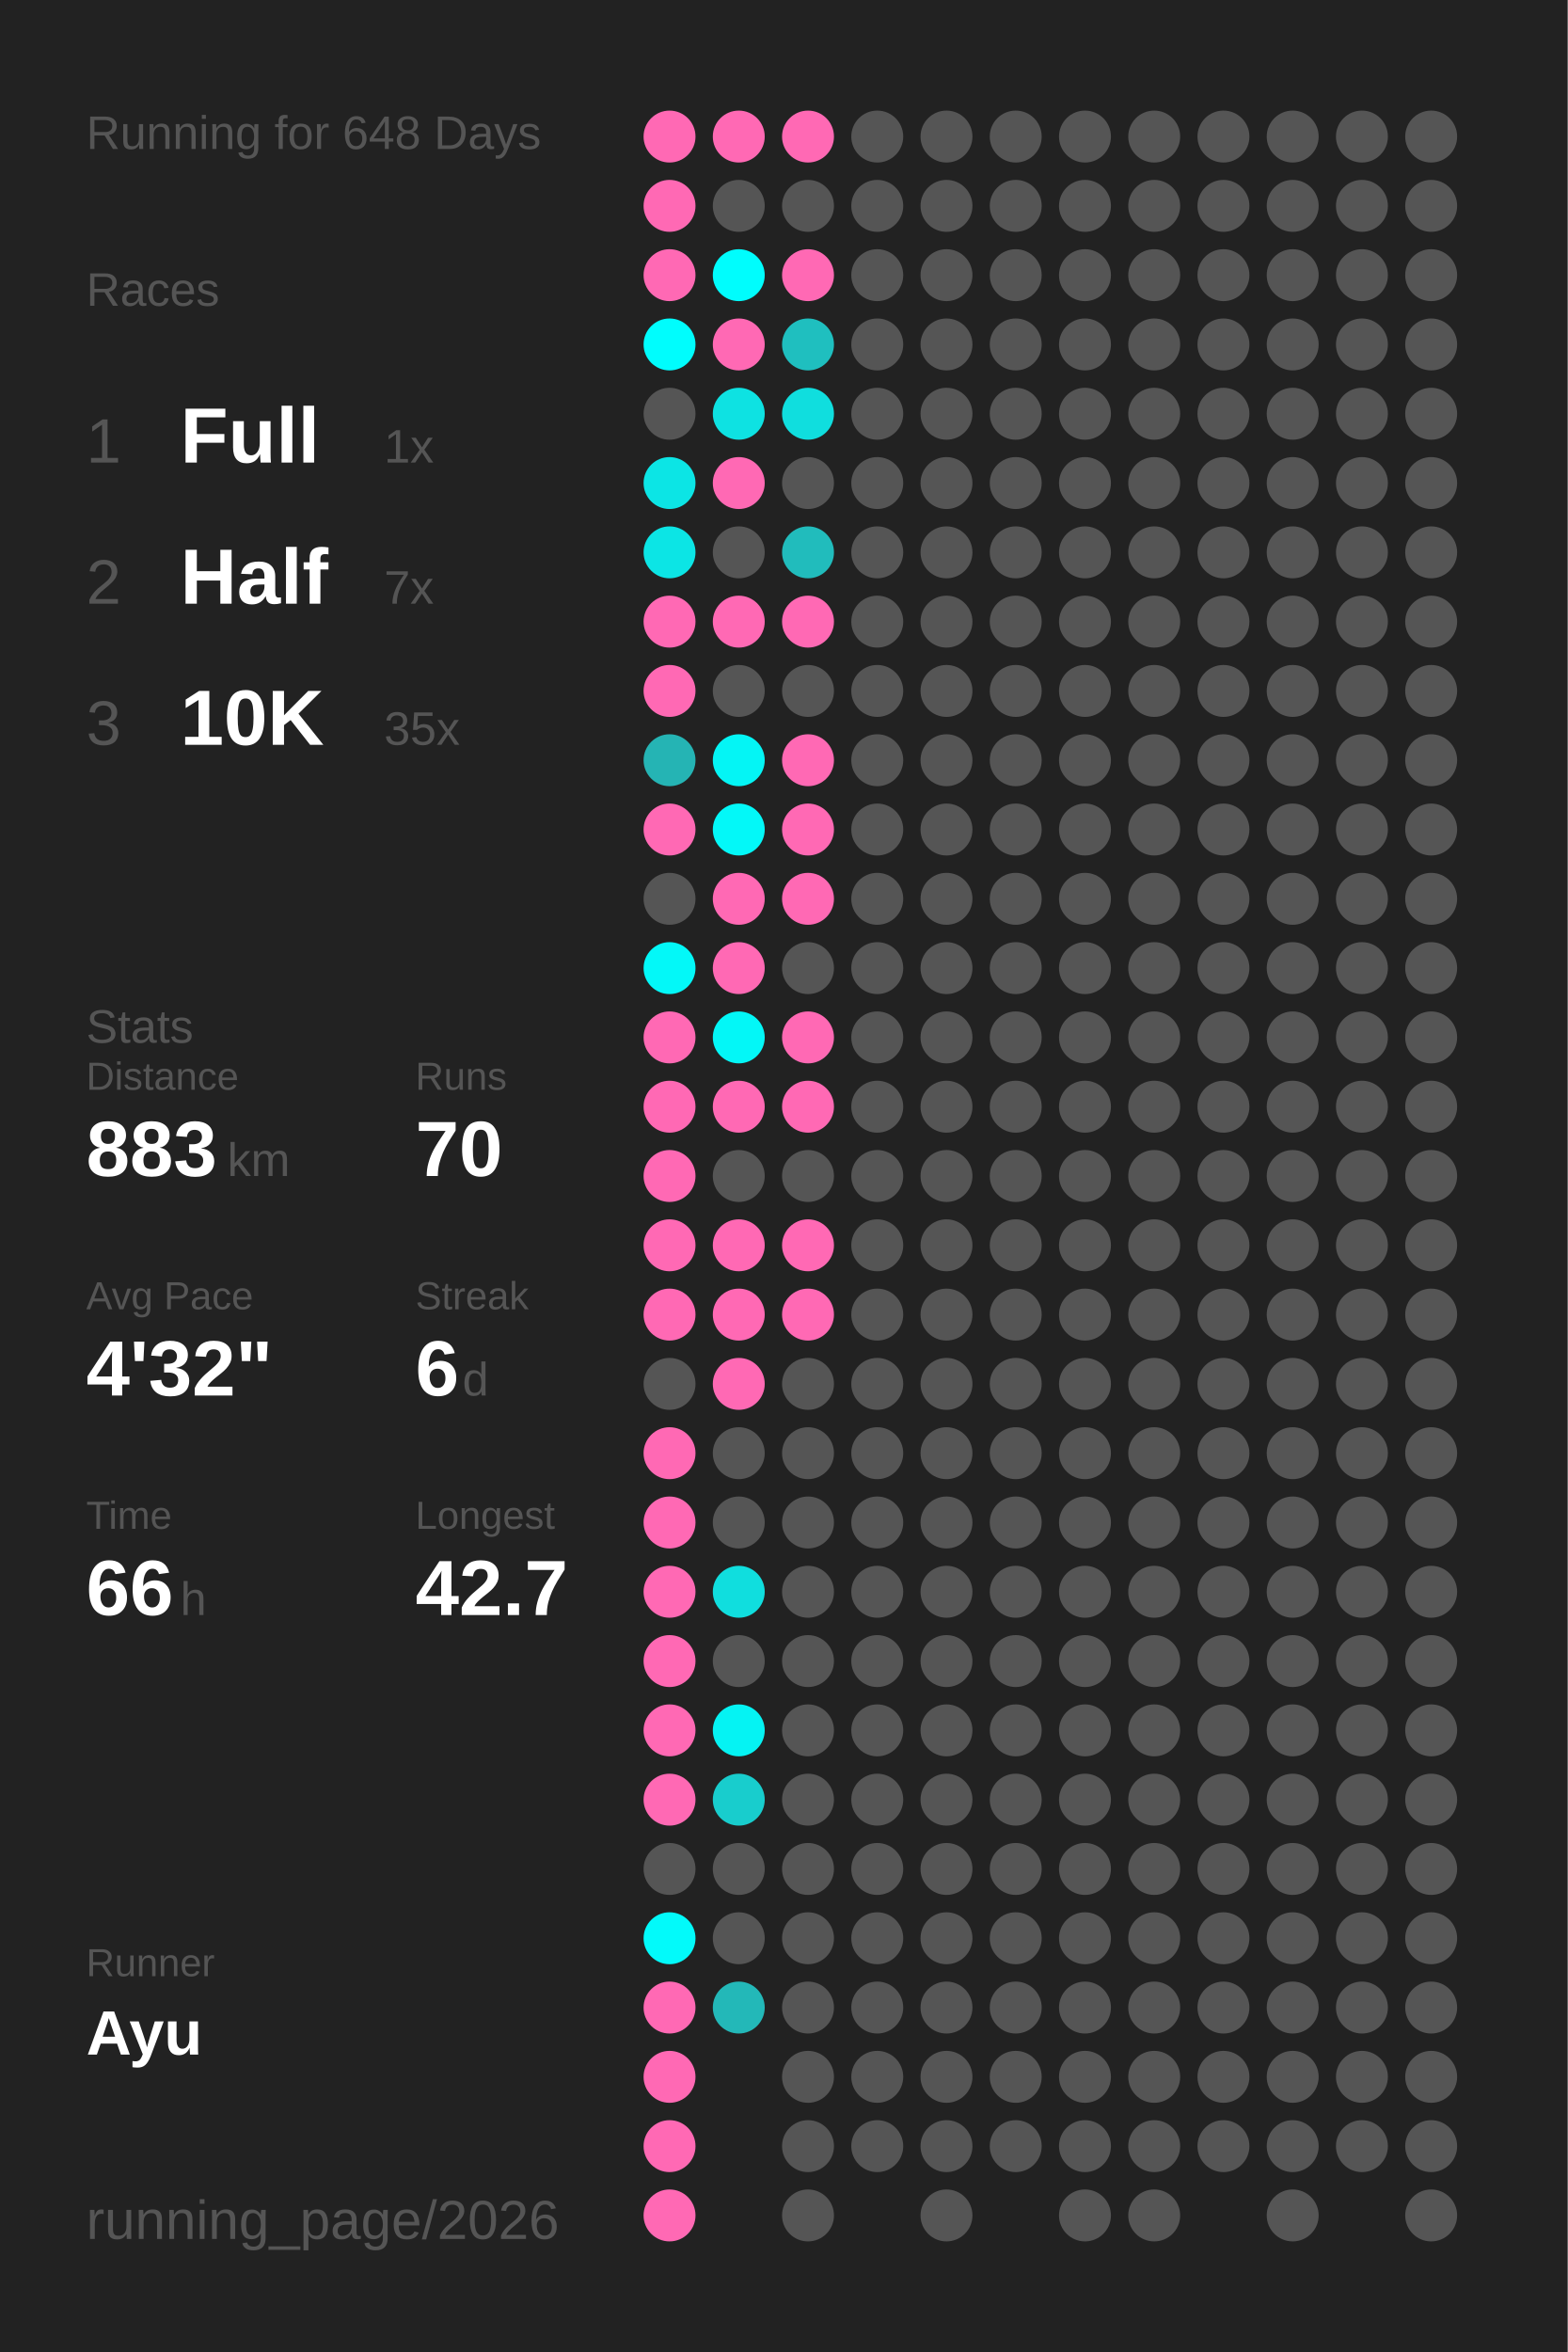
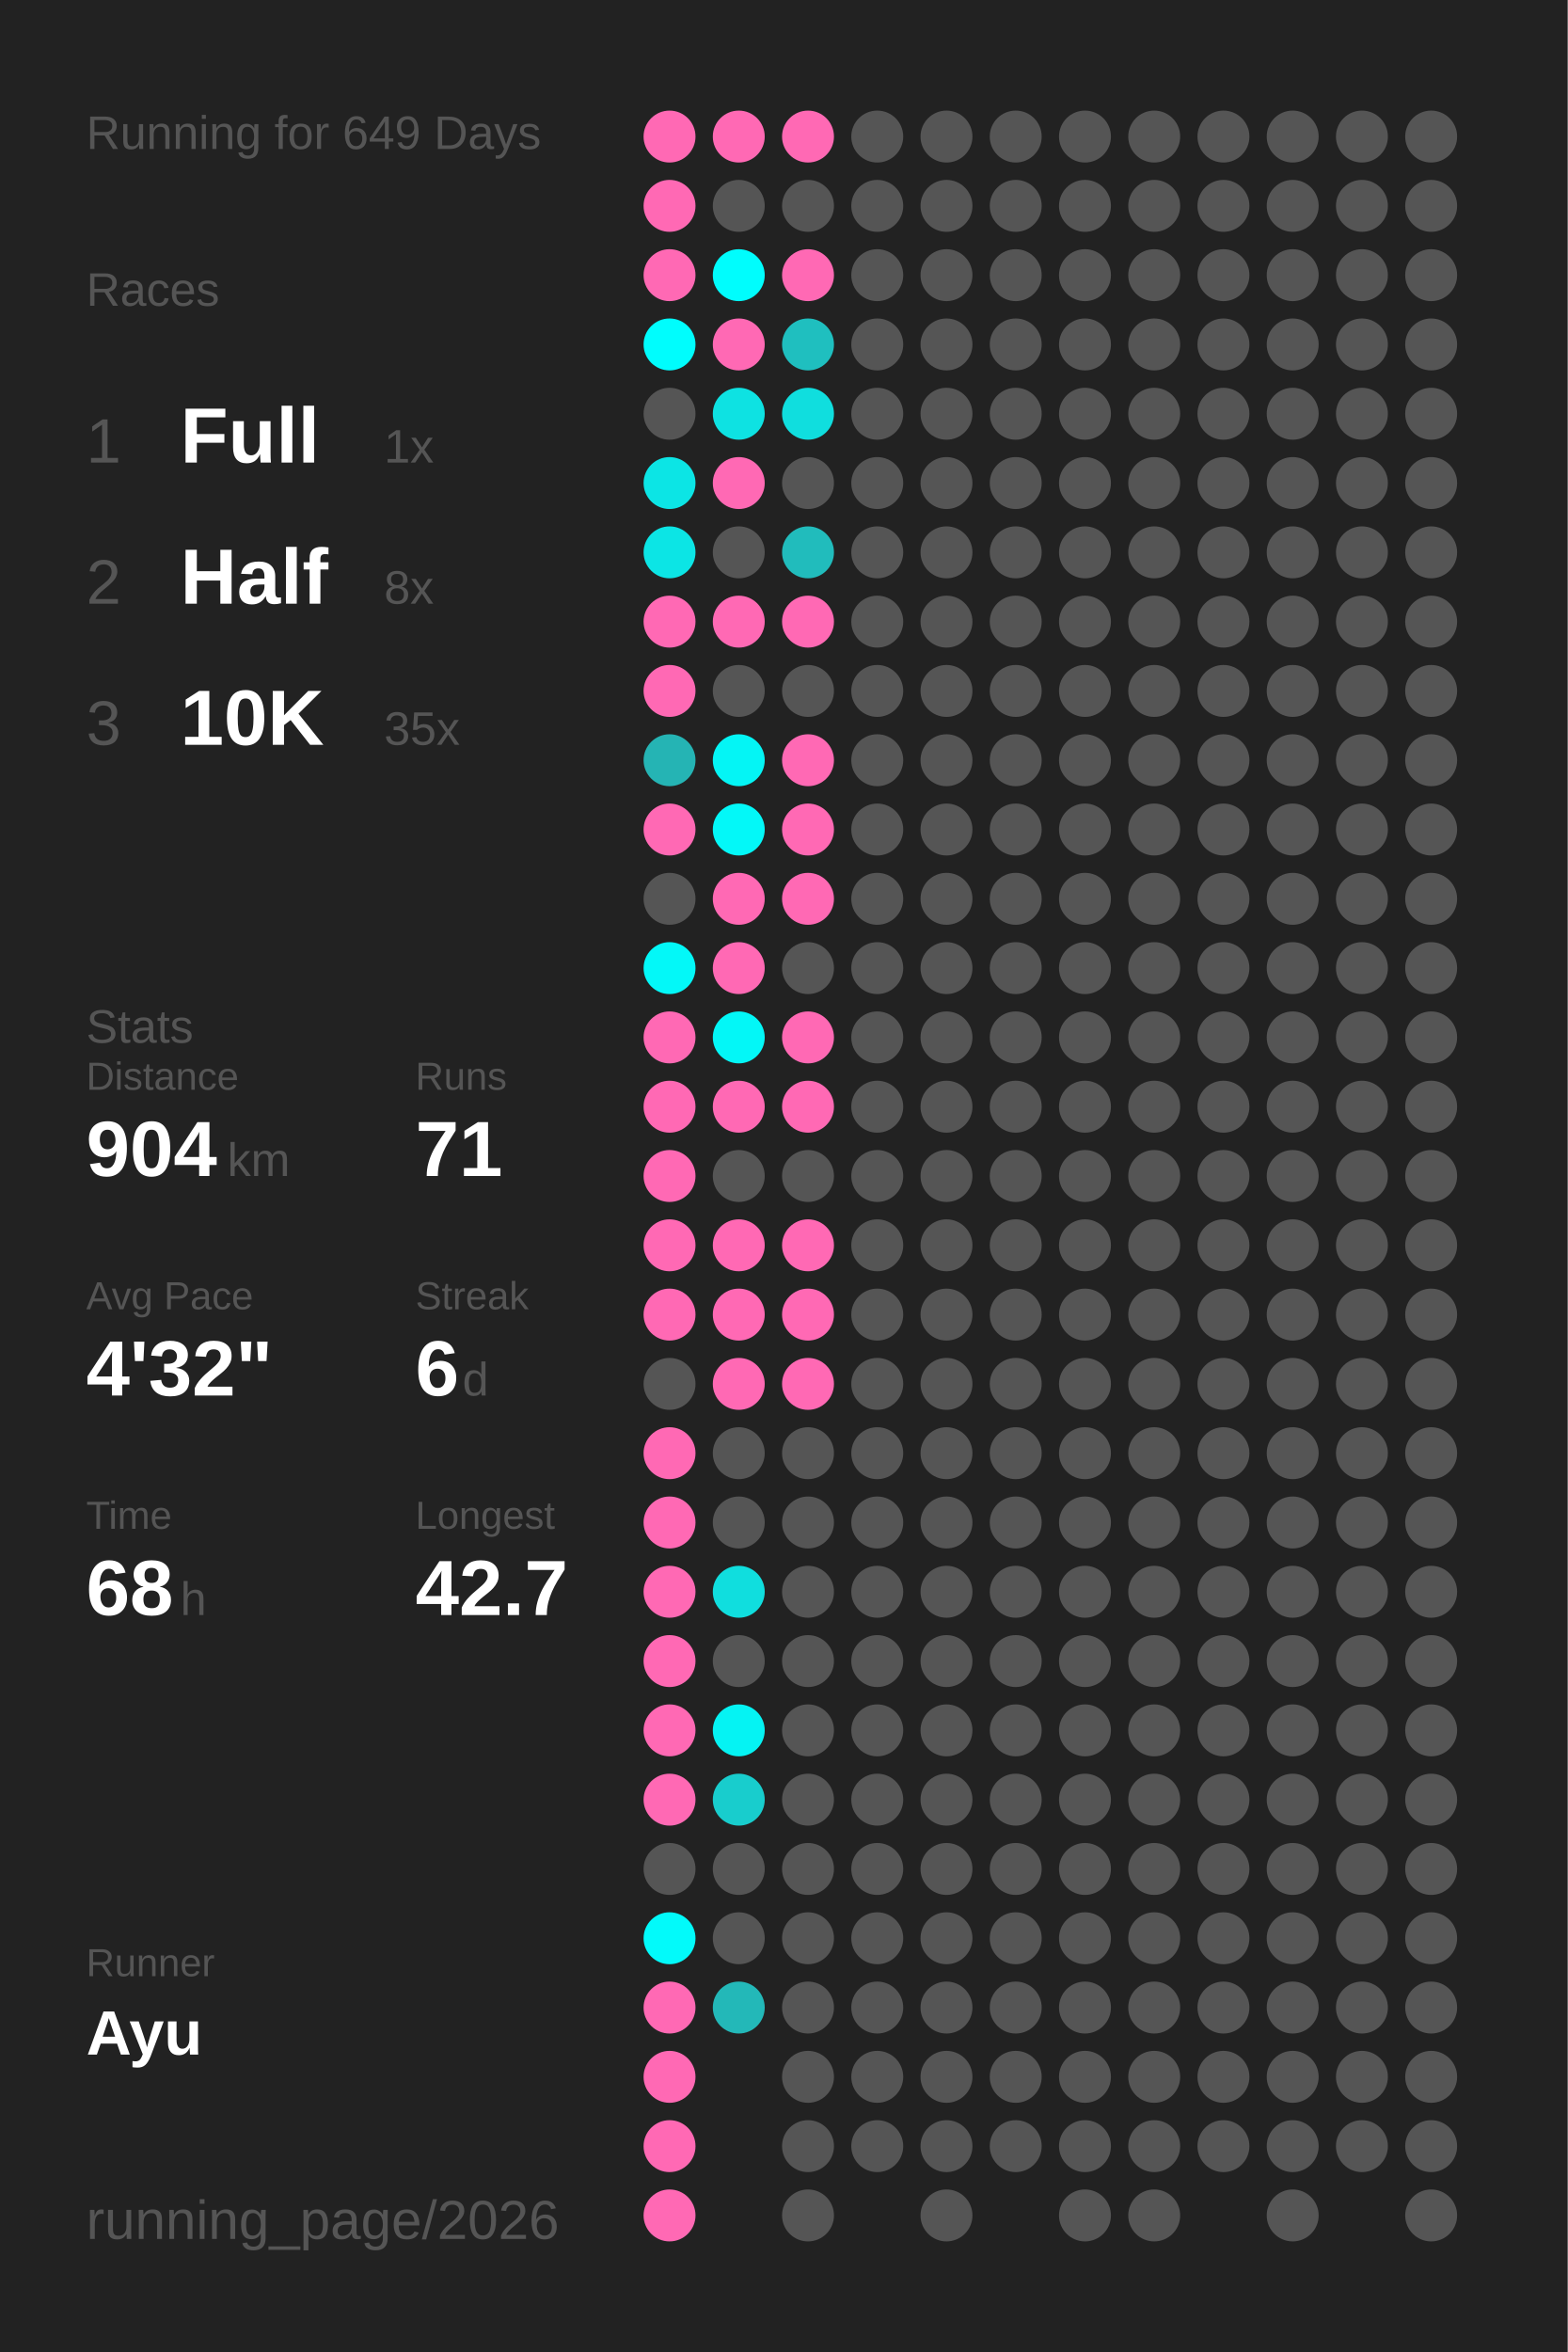
<svg xmlns="http://www.w3.org/2000/svg" baseProfile="full" height="300mm" version="1.1" viewBox="0,0,200,300" width="200mm">
  <defs />
  <rect fill="#222222" height="300" width="200" x="0" y="0" />
-   <text fill="#555555" style="font-size:6px; font-family:Arial;" x="11" y="19">Running for 648 Days</text>
+   <text fill="#555555" style="font-size:6px; font-family:Arial;" x="11" y="19">Running for 649 Days</text>
  <text fill="#555555" style="font-size:6px; font-family:Arial;" x="11" y="39">Races</text>
  <text fill="#555555" style="font-size:8px; font-family:Arial;" x="11" y="59">1</text>
  <text fill="#FFFFFF" style="font-size:10px; font-family:Arial; font-weight:bold;" x="23" y="59">Full</text>
  <text fill="#555555" style="font-size:6px; font-family:Arial;" x="49" y="59">1x</text>
  <text fill="#555555" style="font-size:8px; font-family:Arial;" x="11" y="77">2</text>
  <text fill="#FFFFFF" style="font-size:10px; font-family:Arial; font-weight:bold;" x="23" y="77">Half</text>
-   <text fill="#555555" style="font-size:6px; font-family:Arial;" x="49" y="77">7x</text>
+   <text fill="#555555" style="font-size:6px; font-family:Arial;" x="49" y="77">8x</text>
  <text fill="#555555" style="font-size:8px; font-family:Arial;" x="11" y="95">3</text>
  <text fill="#FFFFFF" style="font-size:10px; font-family:Arial; font-weight:bold;" x="23" y="95">10K</text>
  <text fill="#555555" style="font-size:6px; font-family:Arial;" x="49" y="95">35x</text>
  <text fill="#555555" style="font-size:6px; font-family:Arial;" x="11" y="133">Stats</text>
  <text fill="#555555" style="font-size:5px; font-family:Arial;" x="11" y="139">Distance</text>
-   <text fill="#FFFFFF" style="font-size:10px; font-family:Arial; font-weight:bold;" x="11" y="150">883</text>
+   <text fill="#FFFFFF" style="font-size:10px; font-family:Arial; font-weight:bold;" x="11" y="150">904</text>
  <text fill="#555555" style="font-size:6px; font-family:Arial;" x="29" y="150">km</text>
  <text fill="#555555" style="font-size:5px; font-family:Arial;" x="53" y="139">Runs</text>
-   <text fill="#FFFFFF" style="font-size:10px; font-family:Arial; font-weight:bold;" x="53" y="150">70</text>
+   <text fill="#FFFFFF" style="font-size:10px; font-family:Arial; font-weight:bold;" x="53" y="150">71</text>
  <text fill="#555555" style="font-size:5px; font-family:Arial;" x="11" y="167">Avg Pace</text>
  <text fill="#FFFFFF" style="font-size:10px; font-family:Arial; font-weight:bold;" x="11" y="178">4'32"</text>
  <text fill="#555555" style="font-size:5px; font-family:Arial;" x="53" y="167">Streak</text>
  <text fill="#FFFFFF" style="font-size:10px; font-family:Arial; font-weight:bold;" x="53" y="178">6</text>
  <text fill="#555555" style="font-size:6px; font-family:Arial;" x="59" y="178">d</text>
  <text fill="#555555" style="font-size:5px; font-family:Arial;" x="11" y="195">Time</text>
-   <text fill="#FFFFFF" style="font-size:10px; font-family:Arial; font-weight:bold;" x="11" y="206">66</text>
+   <text fill="#FFFFFF" style="font-size:10px; font-family:Arial; font-weight:bold;" x="11" y="206">68</text>
  <text fill="#555555" style="font-size:6px; font-family:Arial;" x="23" y="206">h</text>
  <text fill="#555555" style="font-size:5px; font-family:Arial;" x="53" y="195">Longest</text>
  <text fill="#FFFFFF" style="font-size:10px; font-family:Arial; font-weight:bold;" x="53" y="206">42.7</text>
  <text fill="#555555" style="font-size:5px; font-family:Arial;" x="11" y="252.065">Runner</text>
  <text fill="#FFFFFF" style="font-size:8px; font-family:Arial; font-weight:bold;" x="11" y="262.065">Ayu</text>
  <text fill="#555555" style="font-size:7px; font-family:Arial;" x="11" y="285.581">running_page/2026</text>
  <circle cx="85.417" cy="17.419" fill="#ff69b4" r="3.312" />
  <circle cx="85.417" cy="26.258" fill="#ff69b4" r="3.312" />
  <circle cx="85.417" cy="35.097" fill="#ff69b4" r="3.312" />
  <circle cx="85.417" cy="43.935" fill="#00fdfd" r="3.312" />
  <circle cx="85.417" cy="52.774" fill="#555555" r="3.312" />
  <circle cx="85.417" cy="61.613" fill="#0ce5e5" r="3.312" />
  <circle cx="85.417" cy="70.452" fill="#0ce5e5" r="3.312" />
  <circle cx="85.417" cy="79.29" fill="#ff69b4" r="3.312" />
  <circle cx="85.417" cy="88.129" fill="#ff69b4" r="3.312" />
  <circle cx="85.417" cy="96.968" fill="#25b4b4" r="3.312" />
  <circle cx="85.417" cy="105.806" fill="#ff69b4" r="3.312" />
  <circle cx="85.417" cy="114.645" fill="#555555" r="3.312" />
  <circle cx="85.417" cy="123.484" fill="#03f8f8" r="3.312" />
  <circle cx="85.417" cy="132.323" fill="#ff69b4" r="3.312" />
  <circle cx="85.417" cy="141.161" fill="#ff69b4" r="3.312" />
  <circle cx="85.417" cy="150" fill="#ff69b4" r="3.312" />
  <circle cx="85.417" cy="158.839" fill="#ff69b4" r="3.312" />
  <circle cx="85.417" cy="167.677" fill="#ff69b4" r="3.312" />
  <circle cx="85.417" cy="176.516" fill="#555555" r="3.312" />
  <circle cx="85.417" cy="185.355" fill="#ff69b4" r="3.312" />
  <circle cx="85.417" cy="194.194" fill="#ff69b4" r="3.312" />
  <circle cx="85.417" cy="203.032" fill="#ff69b4" r="3.312" />
  <circle cx="85.417" cy="211.871" fill="#ff69b4" r="3.312" />
  <circle cx="85.417" cy="220.71" fill="#ff69b4" r="3.312" />
  <circle cx="85.417" cy="229.548" fill="#ff69b4" r="3.312" />
  <circle cx="85.417" cy="238.387" fill="#555555" r="3.312" />
  <circle cx="85.417" cy="247.226" fill="#02fafa" r="3.312" />
  <circle cx="85.417" cy="256.065" fill="#ff69b4" r="3.312" />
  <circle cx="85.417" cy="264.903" fill="#ff69b4" r="3.312" />
  <circle cx="85.417" cy="273.742" fill="#ff69b4" r="3.312" />
  <circle cx="85.417" cy="282.581" fill="#ff69b4" r="3.312" />
  <circle cx="94.25" cy="17.419" fill="#ff69b4" r="3.312" />
  <circle cx="94.25" cy="26.258" fill="#555555" r="3.312" />
  <circle cx="94.25" cy="35.097" fill="#00fdfd" r="3.312" />
  <circle cx="94.25" cy="43.935" fill="#ff69b4" r="3.312" />
  <circle cx="94.25" cy="52.774" fill="#0ee2e2" r="3.312" />
  <circle cx="94.25" cy="61.613" fill="#ff69b4" r="3.312" />
  <circle cx="94.25" cy="70.452" fill="#555555" r="3.312" />
  <circle cx="94.25" cy="79.29" fill="#ff69b4" r="3.312" />
  <circle cx="94.25" cy="88.129" fill="#555555" r="3.312" />
  <circle cx="94.25" cy="96.968" fill="#04f5f5" r="3.312" />
  <circle cx="94.25" cy="105.806" fill="#03f8f8" r="3.312" />
  <circle cx="94.25" cy="114.645" fill="#ff69b4" r="3.312" />
  <circle cx="94.25" cy="123.484" fill="#ff69b4" r="3.312" />
  <circle cx="94.25" cy="132.323" fill="#03f7f7" r="3.312" />
  <circle cx="94.25" cy="141.161" fill="#ff69b4" r="3.312" />
  <circle cx="94.25" cy="150" fill="#555555" r="3.312" />
  <circle cx="94.25" cy="158.839" fill="#ff69b4" r="3.312" />
  <circle cx="94.25" cy="167.677" fill="#ff69b4" r="3.312" />
  <circle cx="94.25" cy="176.516" fill="#ff69b4" r="3.312" />
  <circle cx="94.25" cy="185.355" fill="#555555" r="3.312" />
  <circle cx="94.25" cy="194.194" fill="#555555" r="3.312" />
  <circle cx="94.25" cy="203.032" fill="#10dede" r="3.312" />
  <circle cx="94.25" cy="211.871" fill="#555555" r="3.312" />
  <circle cx="94.25" cy="220.71" fill="#05f3f3" r="3.312" />
  <circle cx="94.25" cy="229.548" fill="#18cdcd" r="3.312" />
  <circle cx="94.25" cy="238.387" fill="#555555" r="3.312" />
  <circle cx="94.25" cy="247.226" fill="#555555" r="3.312" />
  <circle cx="94.25" cy="256.065" fill="#23b8b8" r="3.312" />
  <circle cx="103.083" cy="17.419" fill="#ff69b4" r="3.312" />
  <circle cx="103.083" cy="26.258" fill="#555555" r="3.312" />
  <circle cx="103.083" cy="35.097" fill="#ff69b4" r="3.312" />
  <circle cx="103.083" cy="43.935" fill="#1fbfbf" r="3.312" />
  <circle cx="103.083" cy="52.774" fill="#10dede" r="3.312" />
  <circle cx="103.083" cy="61.613" fill="#555555" r="3.312" />
  <circle cx="103.083" cy="70.452" fill="#21bcbc" r="3.312" />
  <circle cx="103.083" cy="79.29" fill="#ff69b4" r="3.312" />
  <circle cx="103.083" cy="88.129" fill="#555555" r="3.312" />
  <circle cx="103.083" cy="96.968" fill="#ff69b4" r="3.312" />
  <circle cx="103.083" cy="105.806" fill="#ff69b4" r="3.312" />
  <circle cx="103.083" cy="114.645" fill="#ff69b4" r="3.312" />
  <circle cx="103.083" cy="123.484" fill="#555555" r="3.312" />
  <circle cx="103.083" cy="132.323" fill="#ff69b4" r="3.312" />
  <circle cx="103.083" cy="141.161" fill="#ff69b4" r="3.312" />
  <circle cx="103.083" cy="150" fill="#555555" r="3.312" />
  <circle cx="103.083" cy="158.839" fill="#ff69b4" r="3.312" />
  <circle cx="103.083" cy="167.677" fill="#ff69b4" r="3.312" />
-   <circle cx="103.083" cy="176.516" fill="#555555" r="3.312" />
+   <circle cx="103.083" cy="176.516" fill="#ff69b4" r="3.312" />
  <circle cx="103.083" cy="185.355" fill="#555555" r="3.312" />
  <circle cx="103.083" cy="194.194" fill="#555555" r="3.312" />
  <circle cx="103.083" cy="203.032" fill="#555555" r="3.312" />
  <circle cx="103.083" cy="211.871" fill="#555555" r="3.312" />
  <circle cx="103.083" cy="220.71" fill="#555555" r="3.312" />
  <circle cx="103.083" cy="229.548" fill="#555555" r="3.312" />
  <circle cx="103.083" cy="238.387" fill="#555555" r="3.312" />
  <circle cx="103.083" cy="247.226" fill="#555555" r="3.312" />
  <circle cx="103.083" cy="256.065" fill="#555555" r="3.312" />
  <circle cx="103.083" cy="264.903" fill="#555555" r="3.312" />
  <circle cx="103.083" cy="273.742" fill="#555555" r="3.312" />
  <circle cx="103.083" cy="282.581" fill="#555555" r="3.312" />
  <circle cx="111.917" cy="17.419" fill="#555555" r="3.312" />
  <circle cx="111.917" cy="26.258" fill="#555555" r="3.312" />
  <circle cx="111.917" cy="35.097" fill="#555555" r="3.312" />
  <circle cx="111.917" cy="43.935" fill="#555555" r="3.312" />
  <circle cx="111.917" cy="52.774" fill="#555555" r="3.312" />
  <circle cx="111.917" cy="61.613" fill="#555555" r="3.312" />
  <circle cx="111.917" cy="70.452" fill="#555555" r="3.312" />
  <circle cx="111.917" cy="79.29" fill="#555555" r="3.312" />
  <circle cx="111.917" cy="88.129" fill="#555555" r="3.312" />
  <circle cx="111.917" cy="96.968" fill="#555555" r="3.312" />
  <circle cx="111.917" cy="105.806" fill="#555555" r="3.312" />
  <circle cx="111.917" cy="114.645" fill="#555555" r="3.312" />
  <circle cx="111.917" cy="123.484" fill="#555555" r="3.312" />
  <circle cx="111.917" cy="132.323" fill="#555555" r="3.312" />
  <circle cx="111.917" cy="141.161" fill="#555555" r="3.312" />
  <circle cx="111.917" cy="150" fill="#555555" r="3.312" />
  <circle cx="111.917" cy="158.839" fill="#555555" r="3.312" />
  <circle cx="111.917" cy="167.677" fill="#555555" r="3.312" />
  <circle cx="111.917" cy="176.516" fill="#555555" r="3.312" />
  <circle cx="111.917" cy="185.355" fill="#555555" r="3.312" />
  <circle cx="111.917" cy="194.194" fill="#555555" r="3.312" />
  <circle cx="111.917" cy="203.032" fill="#555555" r="3.312" />
  <circle cx="111.917" cy="211.871" fill="#555555" r="3.312" />
  <circle cx="111.917" cy="220.71" fill="#555555" r="3.312" />
  <circle cx="111.917" cy="229.548" fill="#555555" r="3.312" />
  <circle cx="111.917" cy="238.387" fill="#555555" r="3.312" />
  <circle cx="111.917" cy="247.226" fill="#555555" r="3.312" />
  <circle cx="111.917" cy="256.065" fill="#555555" r="3.312" />
  <circle cx="111.917" cy="264.903" fill="#555555" r="3.312" />
  <circle cx="111.917" cy="273.742" fill="#555555" r="3.312" />
  <circle cx="120.75" cy="17.419" fill="#555555" r="3.312" />
  <circle cx="120.75" cy="26.258" fill="#555555" r="3.312" />
  <circle cx="120.75" cy="35.097" fill="#555555" r="3.312" />
  <circle cx="120.75" cy="43.935" fill="#555555" r="3.312" />
  <circle cx="120.75" cy="52.774" fill="#555555" r="3.312" />
  <circle cx="120.75" cy="61.613" fill="#555555" r="3.312" />
  <circle cx="120.75" cy="70.452" fill="#555555" r="3.312" />
  <circle cx="120.75" cy="79.29" fill="#555555" r="3.312" />
  <circle cx="120.75" cy="88.129" fill="#555555" r="3.312" />
  <circle cx="120.75" cy="96.968" fill="#555555" r="3.312" />
  <circle cx="120.75" cy="105.806" fill="#555555" r="3.312" />
  <circle cx="120.75" cy="114.645" fill="#555555" r="3.312" />
  <circle cx="120.75" cy="123.484" fill="#555555" r="3.312" />
  <circle cx="120.75" cy="132.323" fill="#555555" r="3.312" />
  <circle cx="120.75" cy="141.161" fill="#555555" r="3.312" />
  <circle cx="120.75" cy="150" fill="#555555" r="3.312" />
  <circle cx="120.75" cy="158.839" fill="#555555" r="3.312" />
  <circle cx="120.75" cy="167.677" fill="#555555" r="3.312" />
  <circle cx="120.75" cy="176.516" fill="#555555" r="3.312" />
  <circle cx="120.75" cy="185.355" fill="#555555" r="3.312" />
  <circle cx="120.75" cy="194.194" fill="#555555" r="3.312" />
  <circle cx="120.75" cy="203.032" fill="#555555" r="3.312" />
  <circle cx="120.75" cy="211.871" fill="#555555" r="3.312" />
  <circle cx="120.75" cy="220.71" fill="#555555" r="3.312" />
  <circle cx="120.75" cy="229.548" fill="#555555" r="3.312" />
  <circle cx="120.75" cy="238.387" fill="#555555" r="3.312" />
  <circle cx="120.75" cy="247.226" fill="#555555" r="3.312" />
  <circle cx="120.75" cy="256.065" fill="#555555" r="3.312" />
  <circle cx="120.75" cy="264.903" fill="#555555" r="3.312" />
  <circle cx="120.75" cy="273.742" fill="#555555" r="3.312" />
  <circle cx="120.75" cy="282.581" fill="#555555" r="3.312" />
  <circle cx="129.583" cy="17.419" fill="#555555" r="3.312" />
  <circle cx="129.583" cy="26.258" fill="#555555" r="3.312" />
  <circle cx="129.583" cy="35.097" fill="#555555" r="3.312" />
  <circle cx="129.583" cy="43.935" fill="#555555" r="3.312" />
  <circle cx="129.583" cy="52.774" fill="#555555" r="3.312" />
  <circle cx="129.583" cy="61.613" fill="#555555" r="3.312" />
  <circle cx="129.583" cy="70.452" fill="#555555" r="3.312" />
  <circle cx="129.583" cy="79.29" fill="#555555" r="3.312" />
  <circle cx="129.583" cy="88.129" fill="#555555" r="3.312" />
  <circle cx="129.583" cy="96.968" fill="#555555" r="3.312" />
  <circle cx="129.583" cy="105.806" fill="#555555" r="3.312" />
  <circle cx="129.583" cy="114.645" fill="#555555" r="3.312" />
  <circle cx="129.583" cy="123.484" fill="#555555" r="3.312" />
  <circle cx="129.583" cy="132.323" fill="#555555" r="3.312" />
  <circle cx="129.583" cy="141.161" fill="#555555" r="3.312" />
  <circle cx="129.583" cy="150" fill="#555555" r="3.312" />
  <circle cx="129.583" cy="158.839" fill="#555555" r="3.312" />
  <circle cx="129.583" cy="167.677" fill="#555555" r="3.312" />
  <circle cx="129.583" cy="176.516" fill="#555555" r="3.312" />
  <circle cx="129.583" cy="185.355" fill="#555555" r="3.312" />
  <circle cx="129.583" cy="194.194" fill="#555555" r="3.312" />
  <circle cx="129.583" cy="203.032" fill="#555555" r="3.312" />
  <circle cx="129.583" cy="211.871" fill="#555555" r="3.312" />
  <circle cx="129.583" cy="220.71" fill="#555555" r="3.312" />
  <circle cx="129.583" cy="229.548" fill="#555555" r="3.312" />
  <circle cx="129.583" cy="238.387" fill="#555555" r="3.312" />
  <circle cx="129.583" cy="247.226" fill="#555555" r="3.312" />
  <circle cx="129.583" cy="256.065" fill="#555555" r="3.312" />
  <circle cx="129.583" cy="264.903" fill="#555555" r="3.312" />
  <circle cx="129.583" cy="273.742" fill="#555555" r="3.312" />
  <circle cx="138.417" cy="17.419" fill="#555555" r="3.312" />
  <circle cx="138.417" cy="26.258" fill="#555555" r="3.312" />
  <circle cx="138.417" cy="35.097" fill="#555555" r="3.312" />
  <circle cx="138.417" cy="43.935" fill="#555555" r="3.312" />
  <circle cx="138.417" cy="52.774" fill="#555555" r="3.312" />
  <circle cx="138.417" cy="61.613" fill="#555555" r="3.312" />
  <circle cx="138.417" cy="70.452" fill="#555555" r="3.312" />
  <circle cx="138.417" cy="79.29" fill="#555555" r="3.312" />
  <circle cx="138.417" cy="88.129" fill="#555555" r="3.312" />
  <circle cx="138.417" cy="96.968" fill="#555555" r="3.312" />
  <circle cx="138.417" cy="105.806" fill="#555555" r="3.312" />
  <circle cx="138.417" cy="114.645" fill="#555555" r="3.312" />
  <circle cx="138.417" cy="123.484" fill="#555555" r="3.312" />
  <circle cx="138.417" cy="132.323" fill="#555555" r="3.312" />
  <circle cx="138.417" cy="141.161" fill="#555555" r="3.312" />
  <circle cx="138.417" cy="150" fill="#555555" r="3.312" />
  <circle cx="138.417" cy="158.839" fill="#555555" r="3.312" />
  <circle cx="138.417" cy="167.677" fill="#555555" r="3.312" />
  <circle cx="138.417" cy="176.516" fill="#555555" r="3.312" />
  <circle cx="138.417" cy="185.355" fill="#555555" r="3.312" />
  <circle cx="138.417" cy="194.194" fill="#555555" r="3.312" />
  <circle cx="138.417" cy="203.032" fill="#555555" r="3.312" />
  <circle cx="138.417" cy="211.871" fill="#555555" r="3.312" />
  <circle cx="138.417" cy="220.71" fill="#555555" r="3.312" />
  <circle cx="138.417" cy="229.548" fill="#555555" r="3.312" />
  <circle cx="138.417" cy="238.387" fill="#555555" r="3.312" />
  <circle cx="138.417" cy="247.226" fill="#555555" r="3.312" />
  <circle cx="138.417" cy="256.065" fill="#555555" r="3.312" />
  <circle cx="138.417" cy="264.903" fill="#555555" r="3.312" />
  <circle cx="138.417" cy="273.742" fill="#555555" r="3.312" />
  <circle cx="138.417" cy="282.581" fill="#555555" r="3.312" />
  <circle cx="147.25" cy="17.419" fill="#555555" r="3.312" />
  <circle cx="147.25" cy="26.258" fill="#555555" r="3.312" />
  <circle cx="147.25" cy="35.097" fill="#555555" r="3.312" />
  <circle cx="147.25" cy="43.935" fill="#555555" r="3.312" />
  <circle cx="147.25" cy="52.774" fill="#555555" r="3.312" />
  <circle cx="147.25" cy="61.613" fill="#555555" r="3.312" />
  <circle cx="147.25" cy="70.452" fill="#555555" r="3.312" />
  <circle cx="147.25" cy="79.29" fill="#555555" r="3.312" />
  <circle cx="147.25" cy="88.129" fill="#555555" r="3.312" />
  <circle cx="147.25" cy="96.968" fill="#555555" r="3.312" />
  <circle cx="147.25" cy="105.806" fill="#555555" r="3.312" />
  <circle cx="147.25" cy="114.645" fill="#555555" r="3.312" />
  <circle cx="147.25" cy="123.484" fill="#555555" r="3.312" />
  <circle cx="147.25" cy="132.323" fill="#555555" r="3.312" />
  <circle cx="147.25" cy="141.161" fill="#555555" r="3.312" />
  <circle cx="147.25" cy="150" fill="#555555" r="3.312" />
  <circle cx="147.25" cy="158.839" fill="#555555" r="3.312" />
  <circle cx="147.25" cy="167.677" fill="#555555" r="3.312" />
  <circle cx="147.25" cy="176.516" fill="#555555" r="3.312" />
  <circle cx="147.25" cy="185.355" fill="#555555" r="3.312" />
  <circle cx="147.25" cy="194.194" fill="#555555" r="3.312" />
  <circle cx="147.25" cy="203.032" fill="#555555" r="3.312" />
  <circle cx="147.25" cy="211.871" fill="#555555" r="3.312" />
  <circle cx="147.25" cy="220.71" fill="#555555" r="3.312" />
  <circle cx="147.25" cy="229.548" fill="#555555" r="3.312" />
  <circle cx="147.25" cy="238.387" fill="#555555" r="3.312" />
  <circle cx="147.25" cy="247.226" fill="#555555" r="3.312" />
  <circle cx="147.25" cy="256.065" fill="#555555" r="3.312" />
  <circle cx="147.25" cy="264.903" fill="#555555" r="3.312" />
  <circle cx="147.25" cy="273.742" fill="#555555" r="3.312" />
  <circle cx="147.25" cy="282.581" fill="#555555" r="3.312" />
  <circle cx="156.083" cy="17.419" fill="#555555" r="3.312" />
  <circle cx="156.083" cy="26.258" fill="#555555" r="3.312" />
  <circle cx="156.083" cy="35.097" fill="#555555" r="3.312" />
  <circle cx="156.083" cy="43.935" fill="#555555" r="3.312" />
  <circle cx="156.083" cy="52.774" fill="#555555" r="3.312" />
  <circle cx="156.083" cy="61.613" fill="#555555" r="3.312" />
  <circle cx="156.083" cy="70.452" fill="#555555" r="3.312" />
  <circle cx="156.083" cy="79.29" fill="#555555" r="3.312" />
  <circle cx="156.083" cy="88.129" fill="#555555" r="3.312" />
  <circle cx="156.083" cy="96.968" fill="#555555" r="3.312" />
  <circle cx="156.083" cy="105.806" fill="#555555" r="3.312" />
  <circle cx="156.083" cy="114.645" fill="#555555" r="3.312" />
  <circle cx="156.083" cy="123.484" fill="#555555" r="3.312" />
  <circle cx="156.083" cy="132.323" fill="#555555" r="3.312" />
  <circle cx="156.083" cy="141.161" fill="#555555" r="3.312" />
  <circle cx="156.083" cy="150" fill="#555555" r="3.312" />
  <circle cx="156.083" cy="158.839" fill="#555555" r="3.312" />
  <circle cx="156.083" cy="167.677" fill="#555555" r="3.312" />
  <circle cx="156.083" cy="176.516" fill="#555555" r="3.312" />
  <circle cx="156.083" cy="185.355" fill="#555555" r="3.312" />
  <circle cx="156.083" cy="194.194" fill="#555555" r="3.312" />
  <circle cx="156.083" cy="203.032" fill="#555555" r="3.312" />
  <circle cx="156.083" cy="211.871" fill="#555555" r="3.312" />
  <circle cx="156.083" cy="220.71" fill="#555555" r="3.312" />
  <circle cx="156.083" cy="229.548" fill="#555555" r="3.312" />
  <circle cx="156.083" cy="238.387" fill="#555555" r="3.312" />
  <circle cx="156.083" cy="247.226" fill="#555555" r="3.312" />
  <circle cx="156.083" cy="256.065" fill="#555555" r="3.312" />
  <circle cx="156.083" cy="264.903" fill="#555555" r="3.312" />
  <circle cx="156.083" cy="273.742" fill="#555555" r="3.312" />
  <circle cx="164.917" cy="17.419" fill="#555555" r="3.312" />
  <circle cx="164.917" cy="26.258" fill="#555555" r="3.312" />
  <circle cx="164.917" cy="35.097" fill="#555555" r="3.312" />
  <circle cx="164.917" cy="43.935" fill="#555555" r="3.312" />
  <circle cx="164.917" cy="52.774" fill="#555555" r="3.312" />
  <circle cx="164.917" cy="61.613" fill="#555555" r="3.312" />
  <circle cx="164.917" cy="70.452" fill="#555555" r="3.312" />
  <circle cx="164.917" cy="79.29" fill="#555555" r="3.312" />
  <circle cx="164.917" cy="88.129" fill="#555555" r="3.312" />
  <circle cx="164.917" cy="96.968" fill="#555555" r="3.312" />
  <circle cx="164.917" cy="105.806" fill="#555555" r="3.312" />
  <circle cx="164.917" cy="114.645" fill="#555555" r="3.312" />
  <circle cx="164.917" cy="123.484" fill="#555555" r="3.312" />
  <circle cx="164.917" cy="132.323" fill="#555555" r="3.312" />
  <circle cx="164.917" cy="141.161" fill="#555555" r="3.312" />
  <circle cx="164.917" cy="150" fill="#555555" r="3.312" />
  <circle cx="164.917" cy="158.839" fill="#555555" r="3.312" />
  <circle cx="164.917" cy="167.677" fill="#555555" r="3.312" />
  <circle cx="164.917" cy="176.516" fill="#555555" r="3.312" />
  <circle cx="164.917" cy="185.355" fill="#555555" r="3.312" />
  <circle cx="164.917" cy="194.194" fill="#555555" r="3.312" />
  <circle cx="164.917" cy="203.032" fill="#555555" r="3.312" />
  <circle cx="164.917" cy="211.871" fill="#555555" r="3.312" />
  <circle cx="164.917" cy="220.71" fill="#555555" r="3.312" />
  <circle cx="164.917" cy="229.548" fill="#555555" r="3.312" />
  <circle cx="164.917" cy="238.387" fill="#555555" r="3.312" />
  <circle cx="164.917" cy="247.226" fill="#555555" r="3.312" />
  <circle cx="164.917" cy="256.065" fill="#555555" r="3.312" />
  <circle cx="164.917" cy="264.903" fill="#555555" r="3.312" />
  <circle cx="164.917" cy="273.742" fill="#555555" r="3.312" />
  <circle cx="164.917" cy="282.581" fill="#555555" r="3.312" />
  <circle cx="173.75" cy="17.419" fill="#555555" r="3.312" />
  <circle cx="173.75" cy="26.258" fill="#555555" r="3.312" />
  <circle cx="173.75" cy="35.097" fill="#555555" r="3.312" />
  <circle cx="173.75" cy="43.935" fill="#555555" r="3.312" />
  <circle cx="173.75" cy="52.774" fill="#555555" r="3.312" />
  <circle cx="173.75" cy="61.613" fill="#555555" r="3.312" />
  <circle cx="173.75" cy="70.452" fill="#555555" r="3.312" />
  <circle cx="173.75" cy="79.29" fill="#555555" r="3.312" />
  <circle cx="173.75" cy="88.129" fill="#555555" r="3.312" />
  <circle cx="173.75" cy="96.968" fill="#555555" r="3.312" />
  <circle cx="173.75" cy="105.806" fill="#555555" r="3.312" />
  <circle cx="173.75" cy="114.645" fill="#555555" r="3.312" />
  <circle cx="173.75" cy="123.484" fill="#555555" r="3.312" />
  <circle cx="173.75" cy="132.323" fill="#555555" r="3.312" />
  <circle cx="173.75" cy="141.161" fill="#555555" r="3.312" />
  <circle cx="173.75" cy="150" fill="#555555" r="3.312" />
  <circle cx="173.75" cy="158.839" fill="#555555" r="3.312" />
  <circle cx="173.75" cy="167.677" fill="#555555" r="3.312" />
  <circle cx="173.75" cy="176.516" fill="#555555" r="3.312" />
  <circle cx="173.75" cy="185.355" fill="#555555" r="3.312" />
  <circle cx="173.75" cy="194.194" fill="#555555" r="3.312" />
  <circle cx="173.75" cy="203.032" fill="#555555" r="3.312" />
  <circle cx="173.75" cy="211.871" fill="#555555" r="3.312" />
  <circle cx="173.75" cy="220.71" fill="#555555" r="3.312" />
  <circle cx="173.75" cy="229.548" fill="#555555" r="3.312" />
  <circle cx="173.75" cy="238.387" fill="#555555" r="3.312" />
  <circle cx="173.75" cy="247.226" fill="#555555" r="3.312" />
  <circle cx="173.75" cy="256.065" fill="#555555" r="3.312" />
  <circle cx="173.75" cy="264.903" fill="#555555" r="3.312" />
  <circle cx="173.75" cy="273.742" fill="#555555" r="3.312" />
  <circle cx="182.583" cy="17.419" fill="#555555" r="3.312" />
  <circle cx="182.583" cy="26.258" fill="#555555" r="3.312" />
  <circle cx="182.583" cy="35.097" fill="#555555" r="3.312" />
  <circle cx="182.583" cy="43.935" fill="#555555" r="3.312" />
  <circle cx="182.583" cy="52.774" fill="#555555" r="3.312" />
  <circle cx="182.583" cy="61.613" fill="#555555" r="3.312" />
  <circle cx="182.583" cy="70.452" fill="#555555" r="3.312" />
  <circle cx="182.583" cy="79.29" fill="#555555" r="3.312" />
  <circle cx="182.583" cy="88.129" fill="#555555" r="3.312" />
  <circle cx="182.583" cy="96.968" fill="#555555" r="3.312" />
  <circle cx="182.583" cy="105.806" fill="#555555" r="3.312" />
  <circle cx="182.583" cy="114.645" fill="#555555" r="3.312" />
  <circle cx="182.583" cy="123.484" fill="#555555" r="3.312" />
  <circle cx="182.583" cy="132.323" fill="#555555" r="3.312" />
  <circle cx="182.583" cy="141.161" fill="#555555" r="3.312" />
  <circle cx="182.583" cy="150" fill="#555555" r="3.312" />
  <circle cx="182.583" cy="158.839" fill="#555555" r="3.312" />
  <circle cx="182.583" cy="167.677" fill="#555555" r="3.312" />
  <circle cx="182.583" cy="176.516" fill="#555555" r="3.312" />
  <circle cx="182.583" cy="185.355" fill="#555555" r="3.312" />
  <circle cx="182.583" cy="194.194" fill="#555555" r="3.312" />
  <circle cx="182.583" cy="203.032" fill="#555555" r="3.312" />
  <circle cx="182.583" cy="211.871" fill="#555555" r="3.312" />
  <circle cx="182.583" cy="220.71" fill="#555555" r="3.312" />
  <circle cx="182.583" cy="229.548" fill="#555555" r="3.312" />
  <circle cx="182.583" cy="238.387" fill="#555555" r="3.312" />
  <circle cx="182.583" cy="247.226" fill="#555555" r="3.312" />
  <circle cx="182.583" cy="256.065" fill="#555555" r="3.312" />
  <circle cx="182.583" cy="264.903" fill="#555555" r="3.312" />
  <circle cx="182.583" cy="273.742" fill="#555555" r="3.312" />
  <circle cx="182.583" cy="282.581" fill="#555555" r="3.312" />
</svg>
